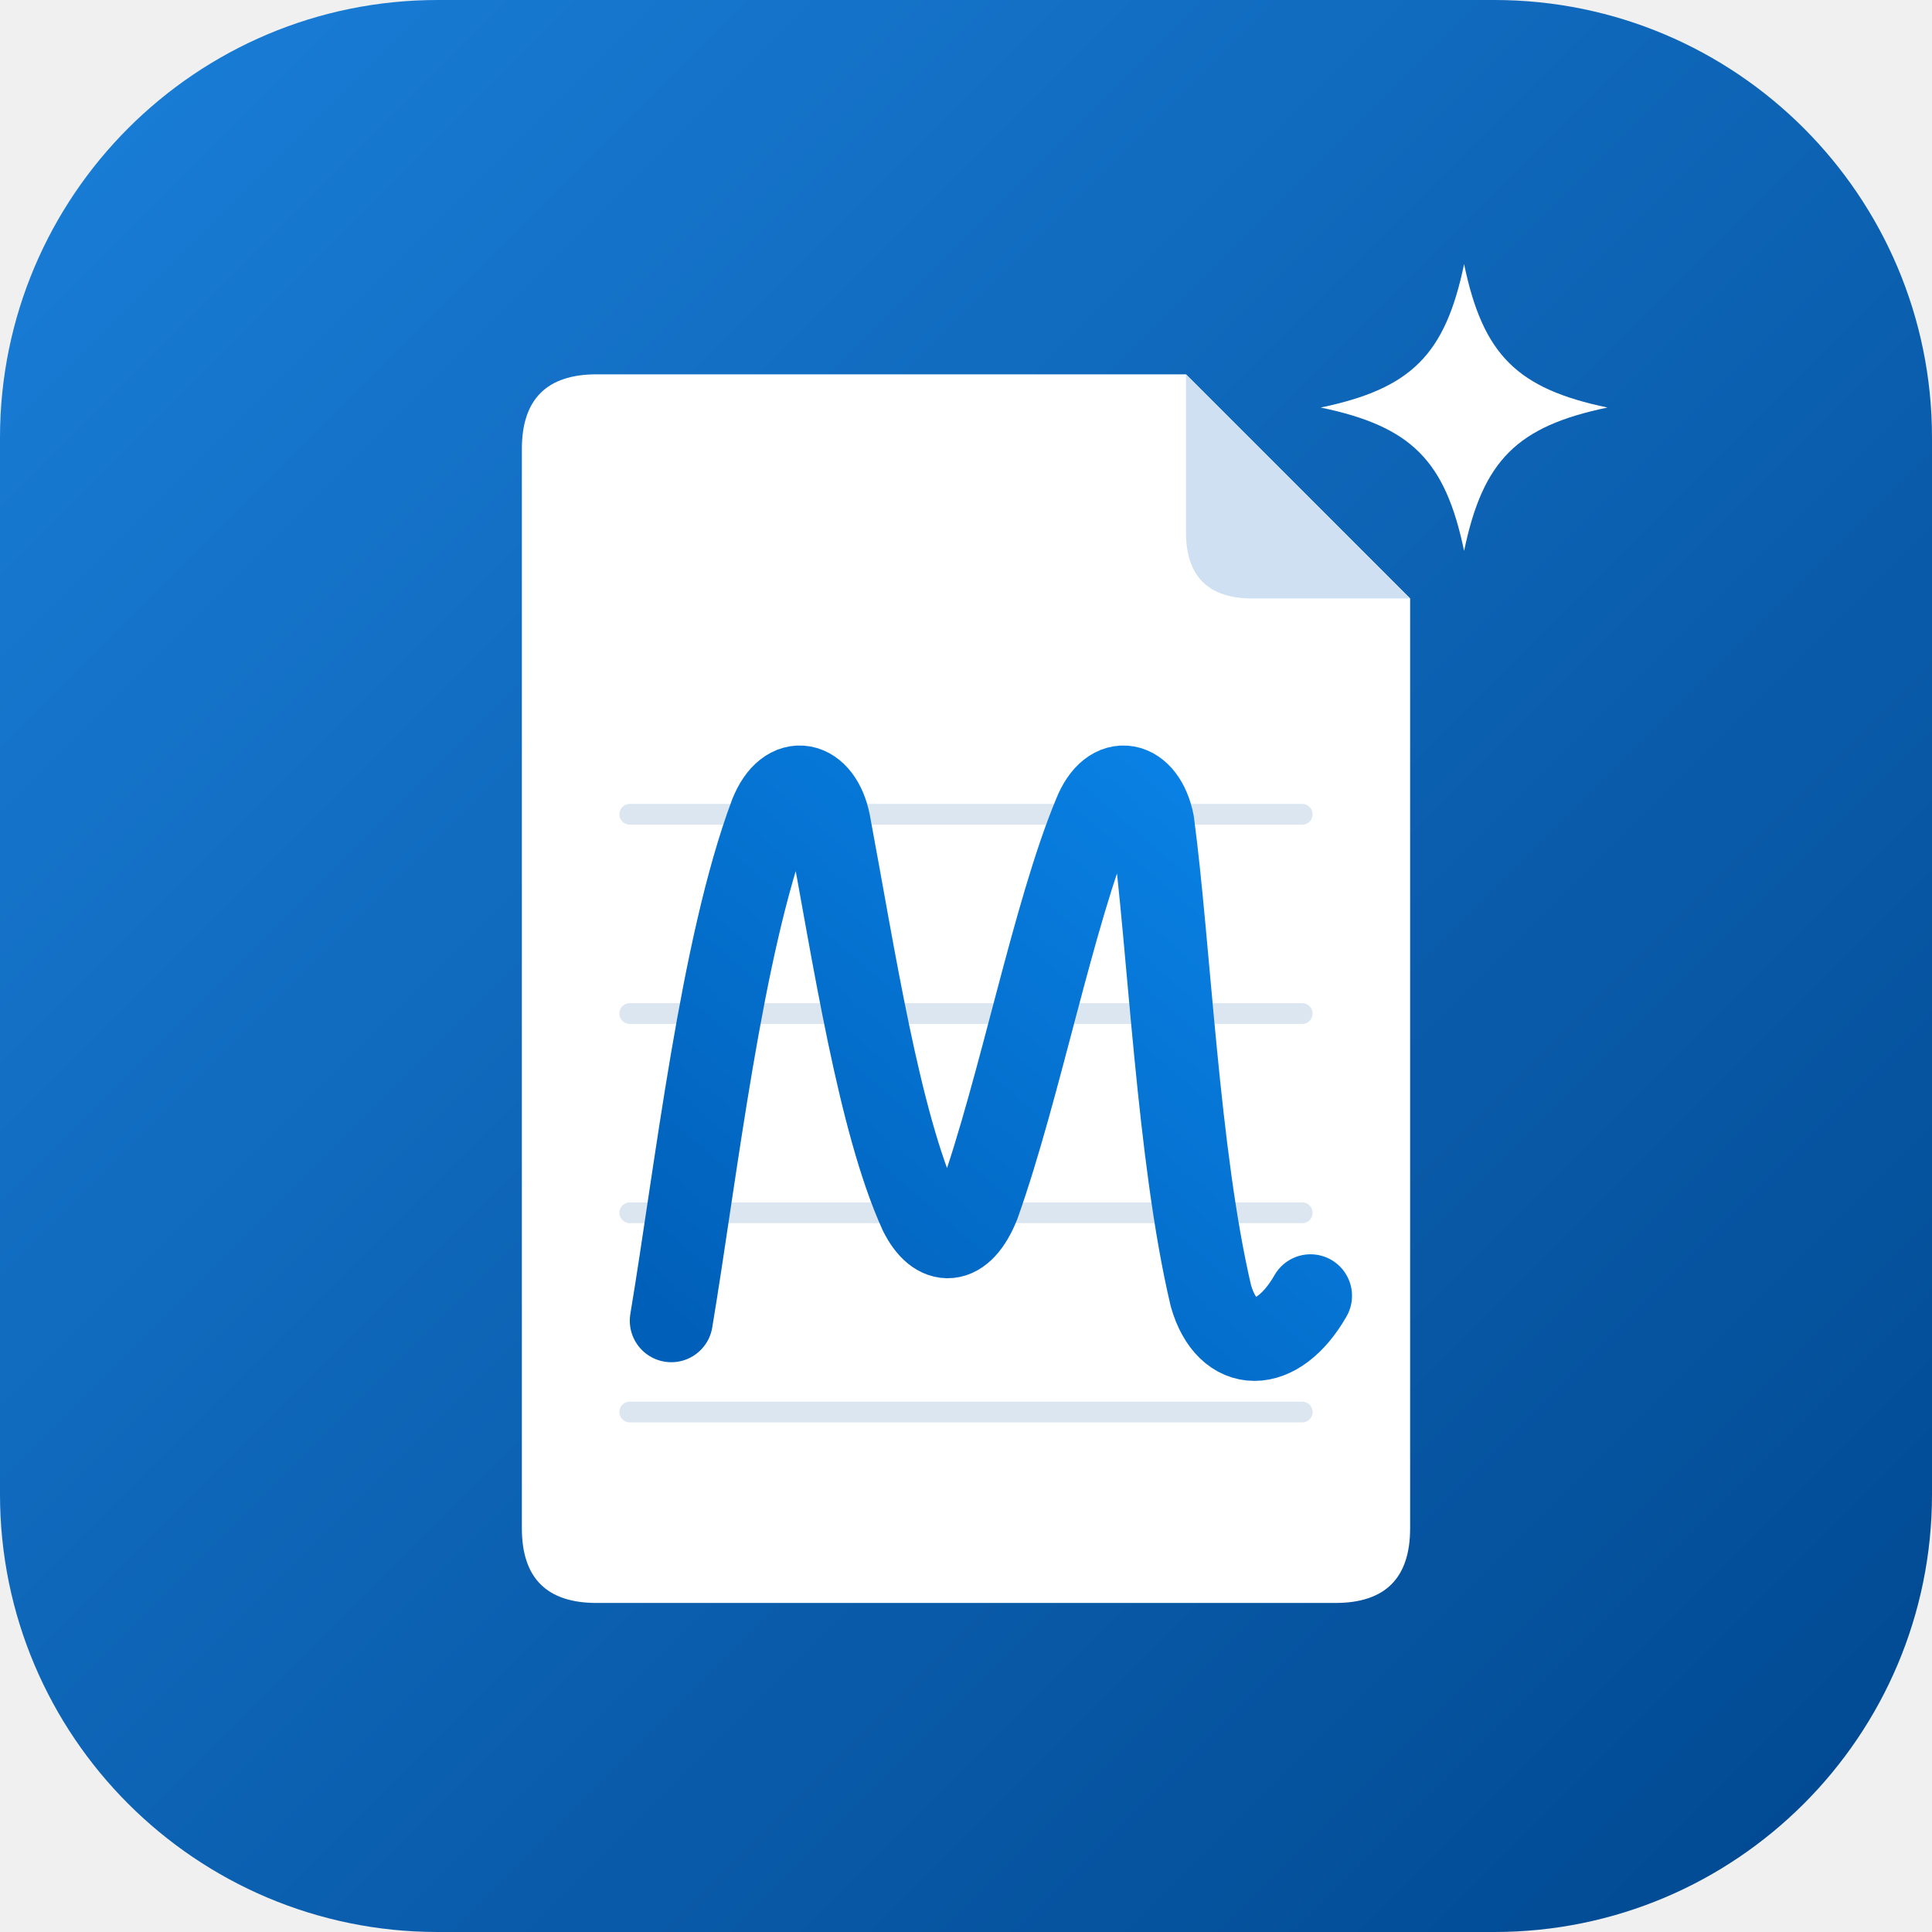
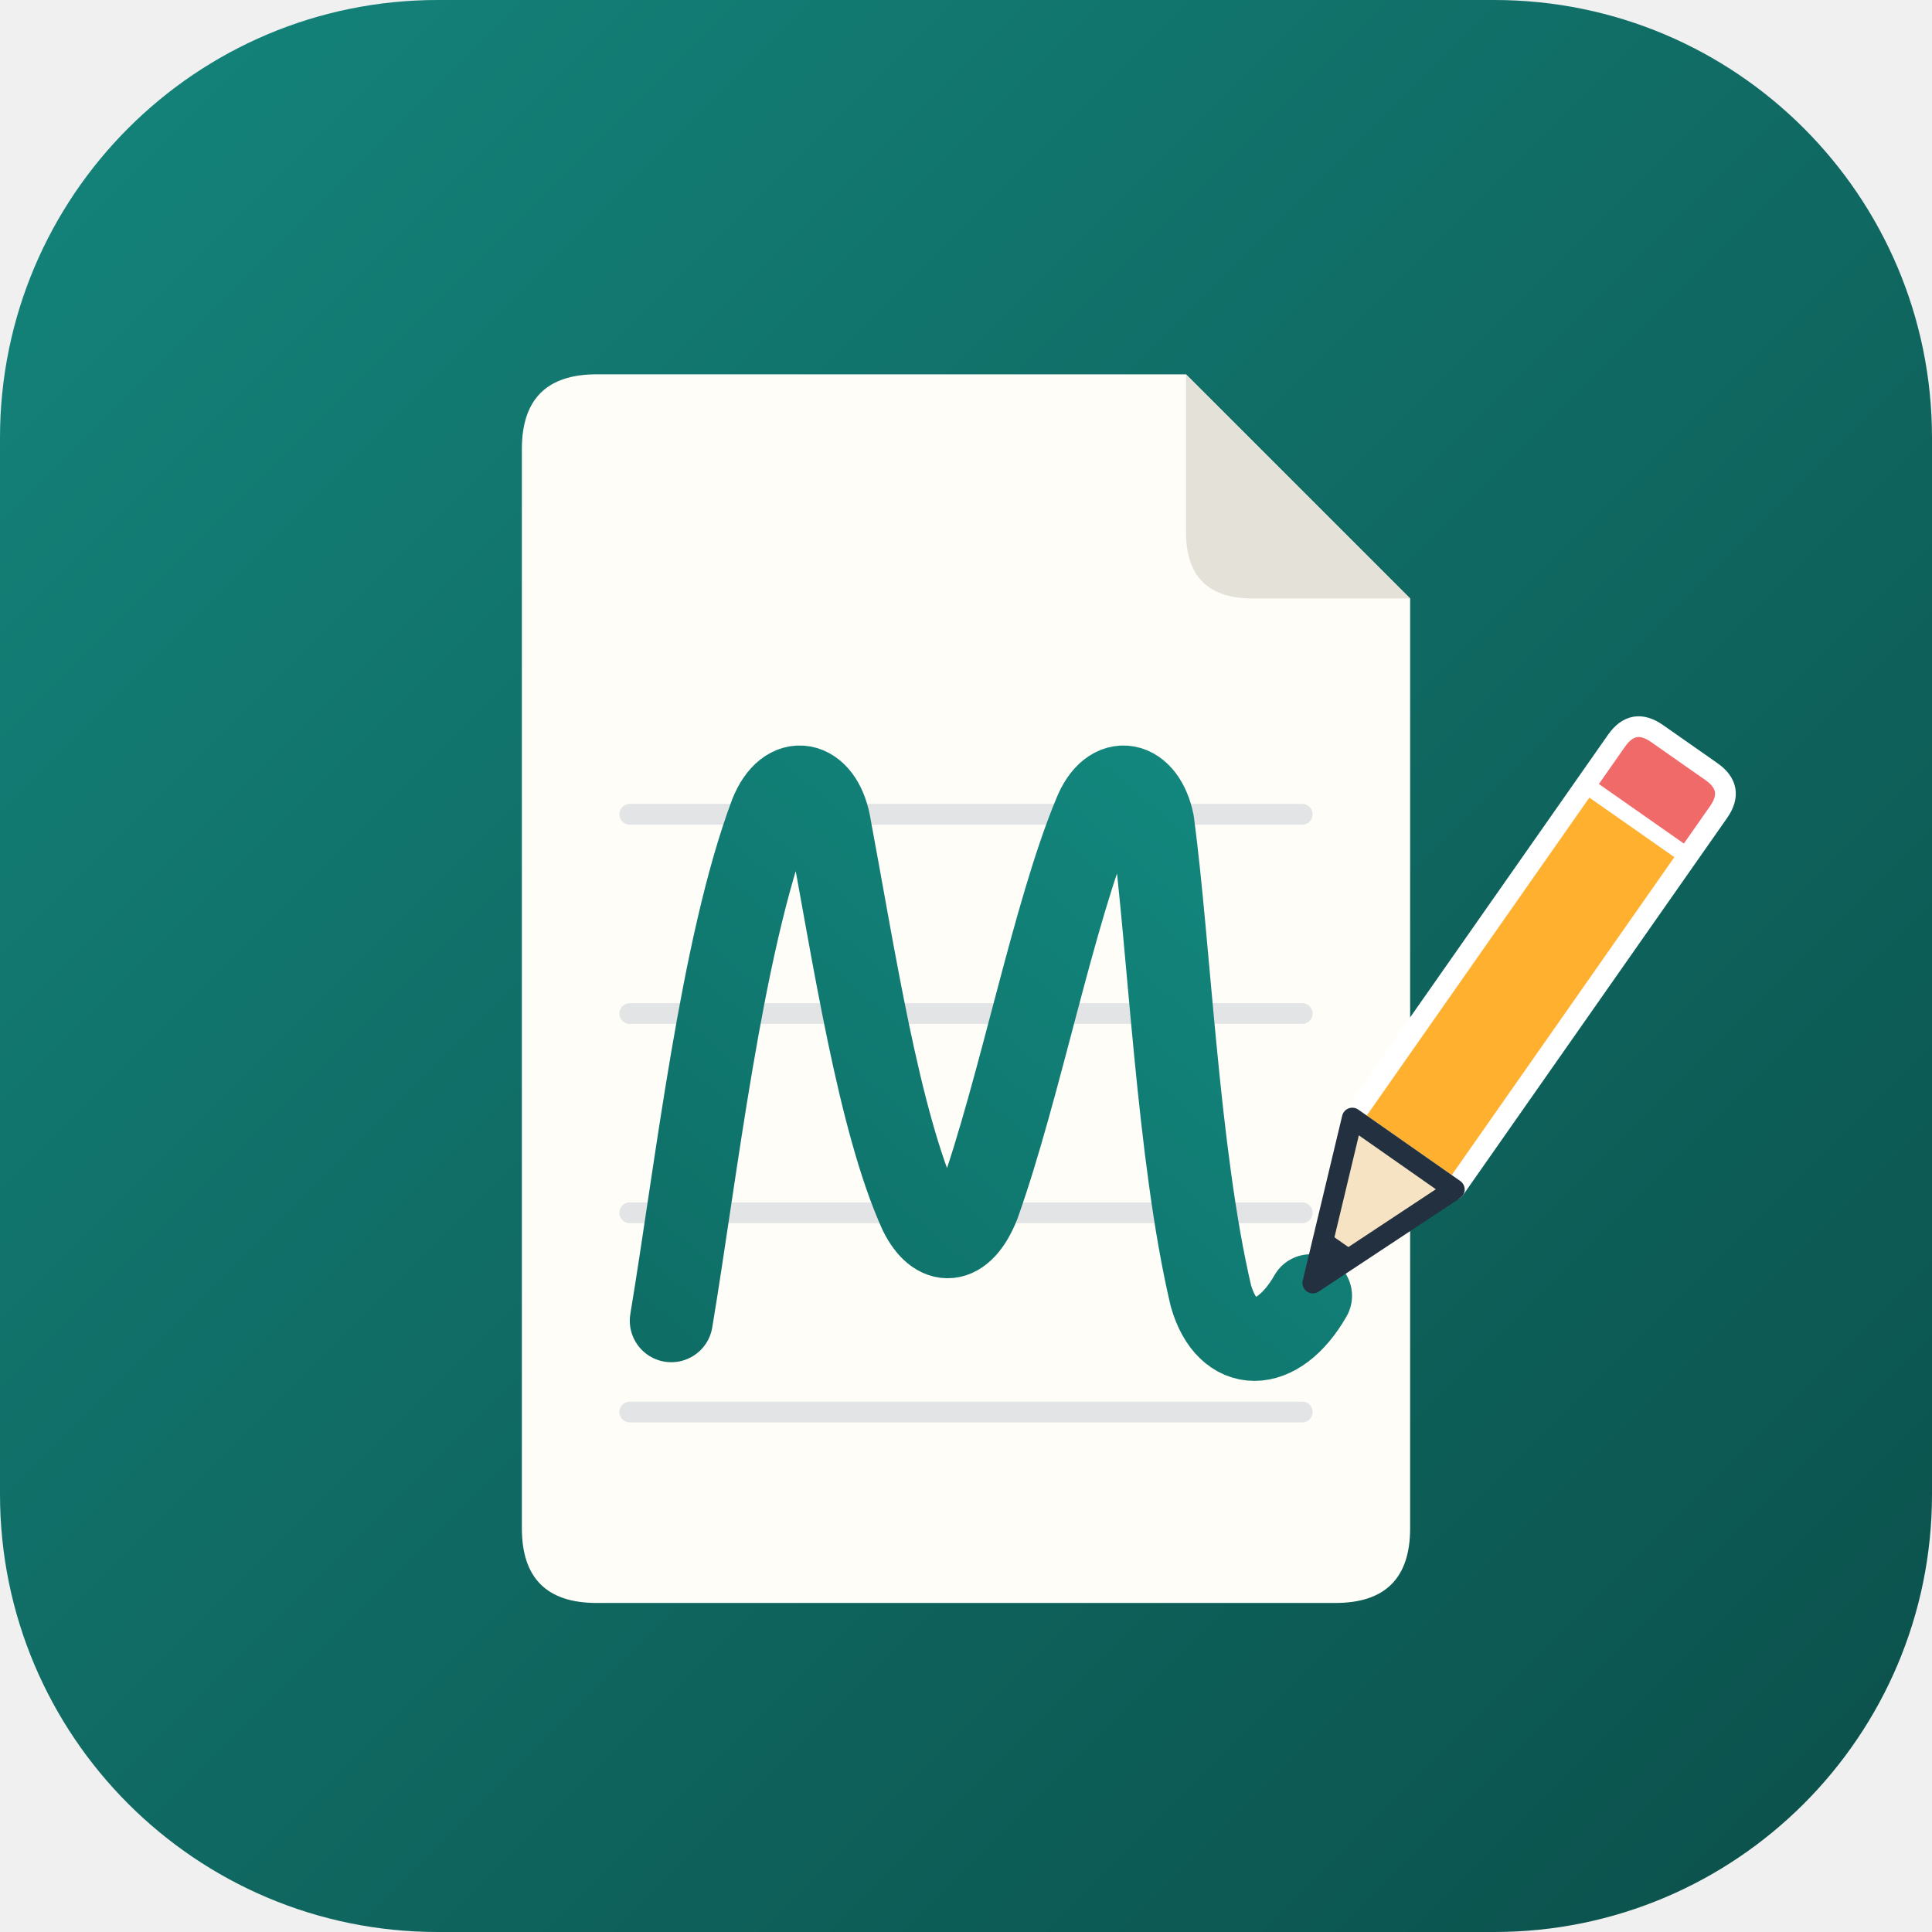
<svg xmlns="http://www.w3.org/2000/svg" viewBox="0 0 512 512">
  <defs>
-     <linearGradient id="tile" x1="0" y1="0" x2="1" y2="1">
-       <stop offset="0" stop-color="#1A7FD9" />
-       <stop offset="1" stop-color="#00478F" />
+     <linearGradient id="mtile" x1="0" y1="0" x2="1" y2="1">
+       <stop offset="0" stop-color="#14857C" />
+       <stop offset="1" stop-color="#0B4F4A" />
    </linearGradient>
-     <linearGradient id="ink" x1="0" y1="1" x2="1" y2="0">
-       <stop offset="0" stop-color="#005FB8" />
-       <stop offset="1" stop-color="#0A84E8" />
+     <linearGradient id="mink" x1="0" y1="1" x2="1" y2="0">
+       <stop offset="0" stop-color="#0E6E66" />
+       <stop offset="1" stop-color="#13897F" />
    </linearGradient>
  </defs>
-   <rect width="512" height="512" rx="116" fill="url(#tile)" />
+   <rect width="512" height="512" rx="116" fill="url(#mtile)" />
  <g transform="translate(256 262) scale(1.1) translate(-257 -256)">
-     <path d="M150 108 H310 L364 162 V386 Q364 404 346 404 H168 Q150 404 150 386 V126 Q150 108 168 108 Z" fill="#FFFFFF" />
-     <path d="M310 108 V146 Q310 162 326 162 H364 Z" fill="#CFE0F3" />
-     <g stroke="#DCE6F0" stroke-width="5" stroke-linecap="round">
+     <path d="M150 108 H310 L364 162 V386 Q364 404 346 404 H168 Q150 404 150 386 V126 Q150 108 168 108 Z" fill="#FFFDF8" />
+     <path d="M310 108 V146 Q310 162 326 162 H364 Z" fill="#E4E1D8" />
+     <g stroke="#E2E4E6" stroke-width="5" stroke-linecap="round">
      <line x1="176" y1="214" x2="338" y2="214" />
      <line x1="176" y1="262" x2="338" y2="262" />
      <line x1="176" y1="310" x2="338" y2="310" />
      <line x1="176" y1="358" x2="338" y2="358" />
    </g>
-     <path d="M186 336 C192 300 198 246 210 214 C214 204 222 206 224 216 C230 248 236 288 246 310 C250 318 256 318 260 308 C270 280 278 238 288 214 C292 204 300 206 302 216 C306 246 308 296 316 330 C320 344 332 344 340 330" fill="none" stroke="url(#ink)" stroke-width="20" stroke-linecap="round" stroke-linejoin="round" />
+     <path d="M186 336 C192 300 198 246 210 214 C214 204 222 206 224 216 C230 248 236 288 246 310 C250 318 256 318 260 308 C270 280 278 238 288 214 C292 204 300 206 302 216 C306 246 308 296 316 330 C320 344 332 344 340 330" fill="none" stroke="url(#mink)" stroke-width="20" stroke-linecap="round" stroke-linejoin="round" />
+     <g transform="translate(344 322) rotate(35)">
+       <path d="M-8 -150 H8 Q15 -150 15 -143 V-32 H-15 V-143 Q-15 -150 -8 -150 Z" fill="#FFB02E" />
+       <path d="M-8 -150 H8 Q15 -150 15 -143 V-130 H-15 V-143 Q-15 -150 -8 -150 Z" fill="#F06A6A" />
+       <path d="M-15 -130 H15" stroke="#FFFFFF" stroke-width="4" />
+       <path d="M-8 -150 H8 Q15 -150 15 -143 V-32 H-15 V-143 Q-15 -150 -8 -150 Z" fill="none" stroke="#FFFFFF" stroke-width="5" stroke-linejoin="round" />
+       <path d="M-15 -32 L15 -32 L0 6 Z" fill="#F6E3C4" stroke="#22303F" stroke-width="5" stroke-linejoin="round" />
+       <path d="M-5.3 -6 L5.3 -6 L0 6 Z" fill="#22303F" />
+     </g>
  </g>
-   <path d="M388 70 C393 94 402 103 426 108 C402 113 393 122 388 146 C383 122 374 113 350 108 C374 103 383 94 388 70 Z" fill="#FFFFFF" />
</svg>
